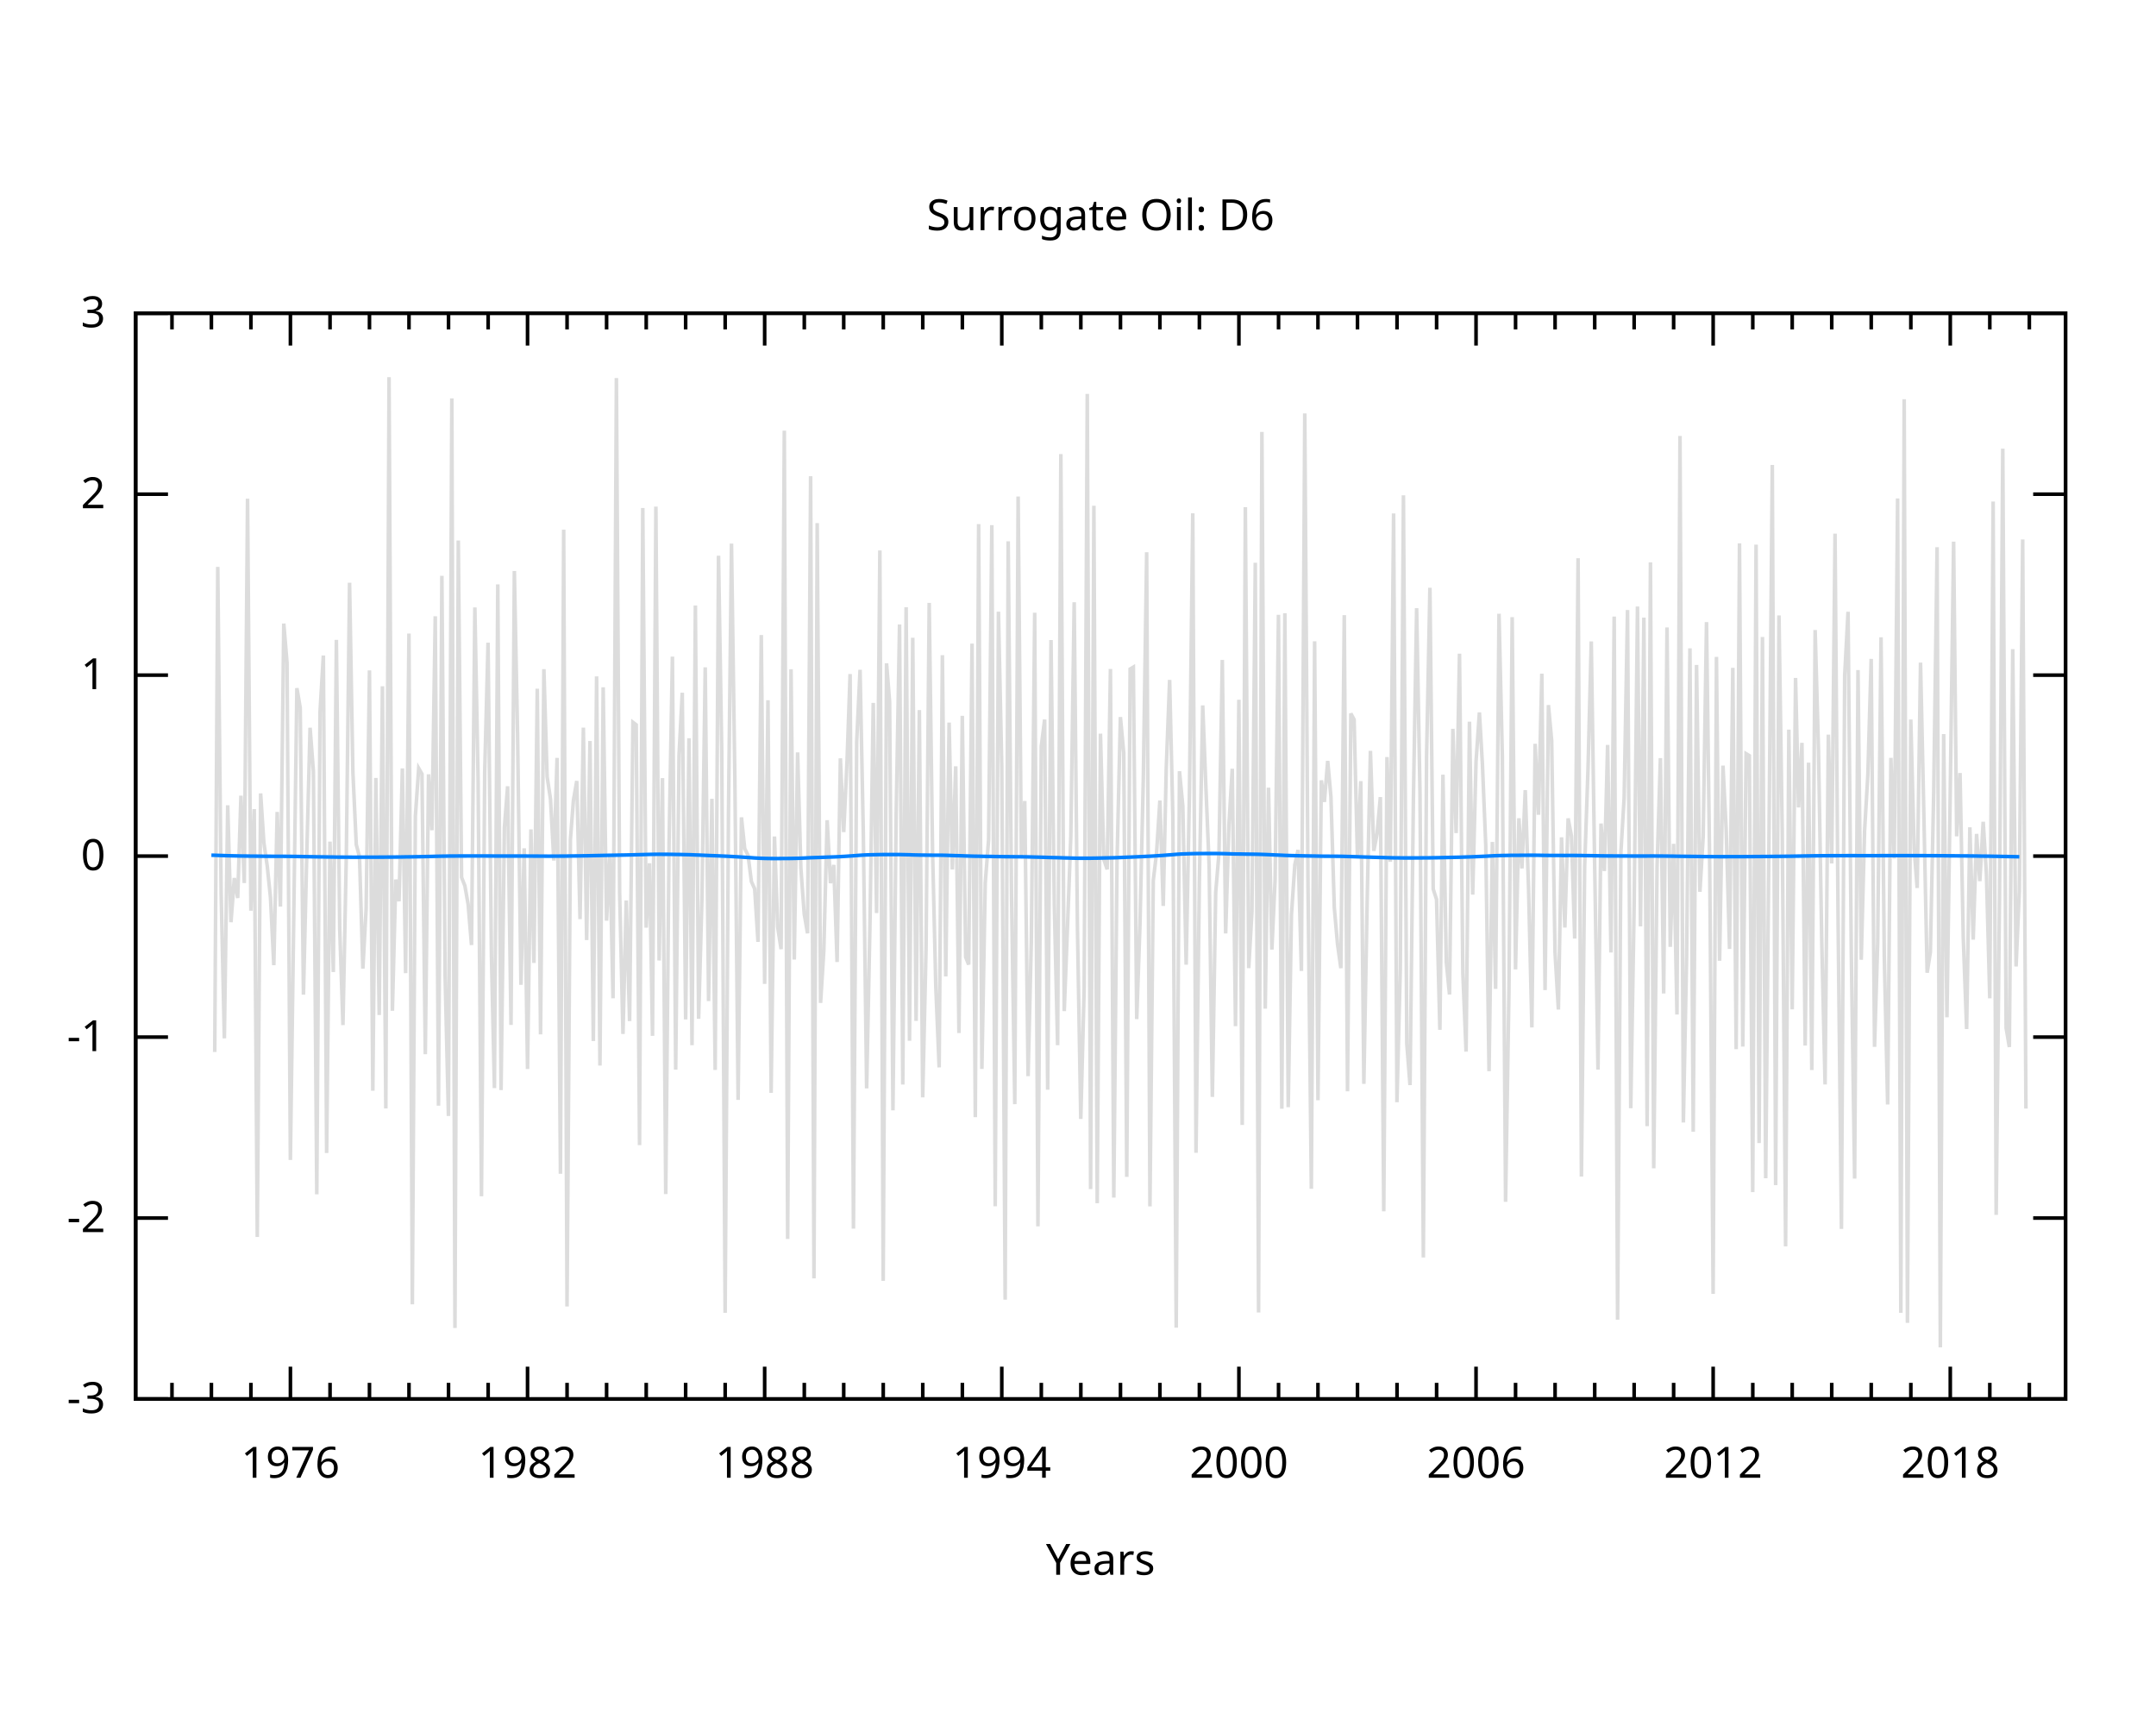
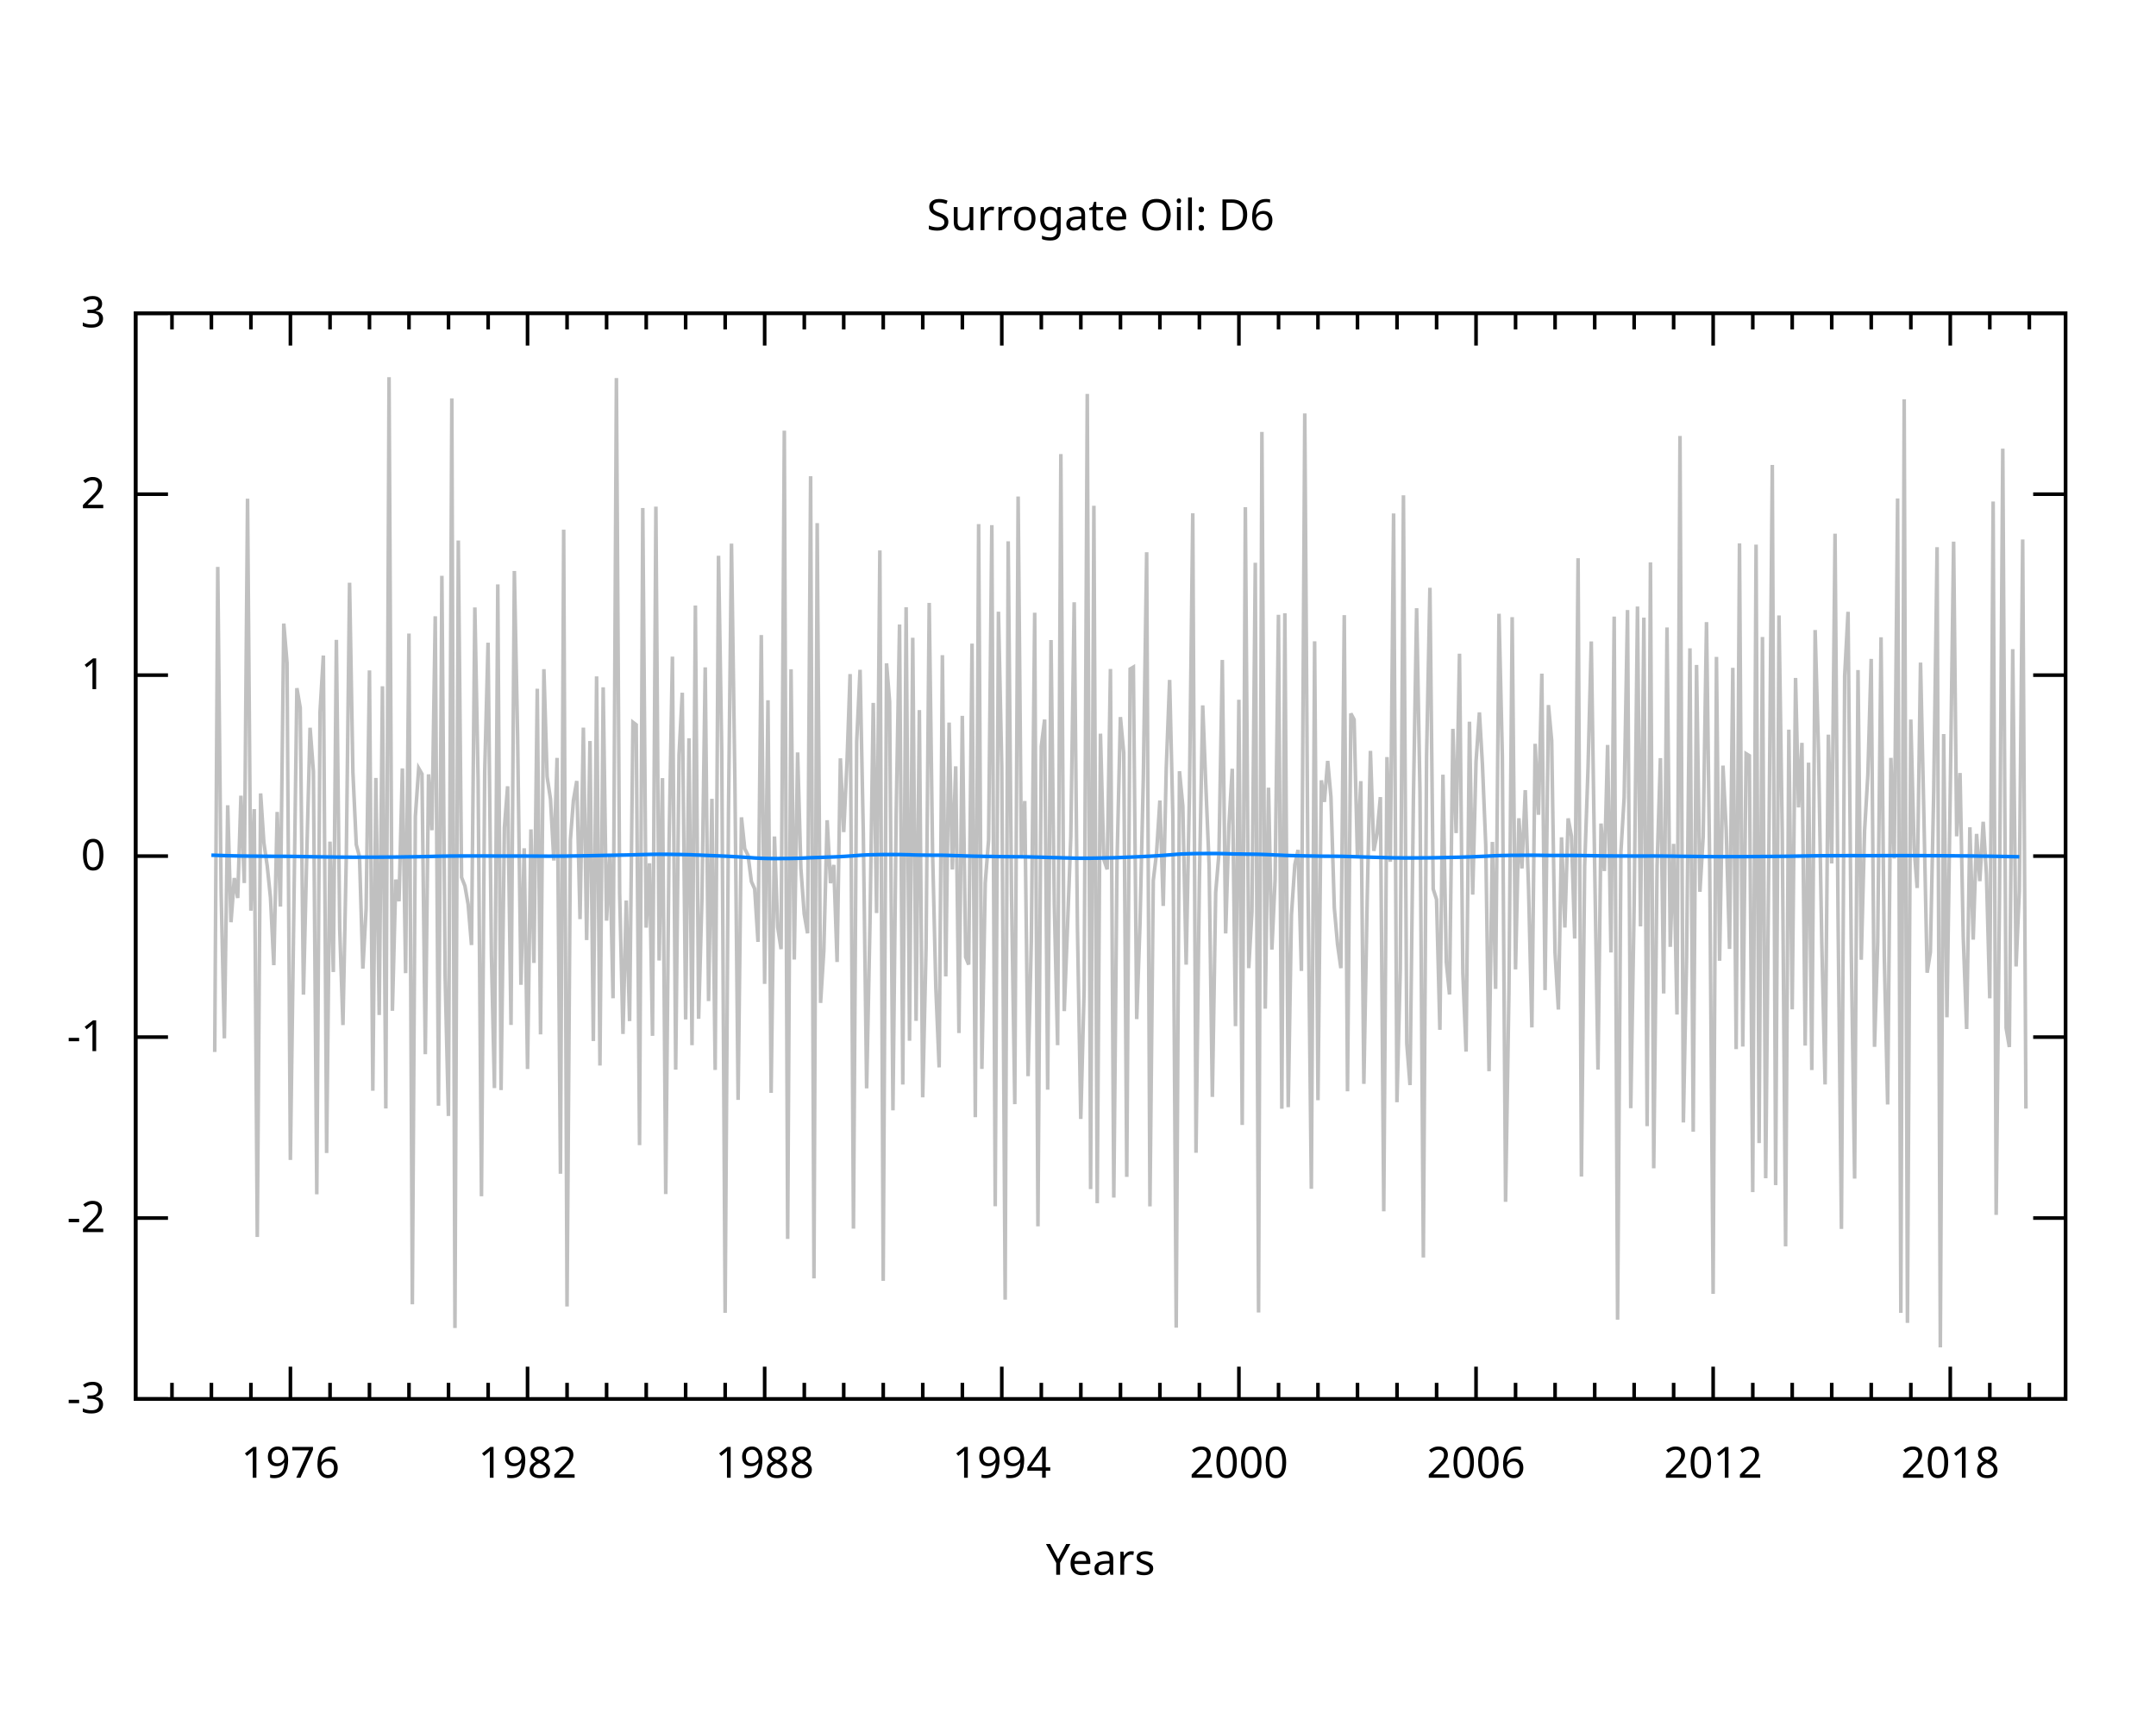
<svg xmlns="http://www.w3.org/2000/svg" xmlns:xlink="http://www.w3.org/1999/xlink" width="600" height="480" viewBox="0 0 600 480">
  <g id="gnuplot_canvas">
    <rect x="0" y="0" width="600" height="480" fill="none" />
    <defs>
      <circle id="gpDot" r="0.5" stroke-width="0.5" stroke="currentColor" />
      <path id="gpPt0" stroke-width="0.222" stroke="currentColor" d="M-1,0 h2 M0,-1 v2" />
      <path id="gpPt1" stroke-width="0.222" stroke="currentColor" d="M-1,-1 L1,1 M1,-1 L-1,1" />
      <path id="gpPt2" stroke-width="0.222" stroke="currentColor" d="M-1,0 L1,0 M0,-1 L0,1 M-1,-1 L1,1 M-1,1 L1,-1" />
      <rect id="gpPt3" stroke-width="0.222" stroke="currentColor" x="-1" y="-1" width="2" height="2" />
      <rect id="gpPt4" stroke-width="0.222" stroke="currentColor" fill="currentColor" x="-1" y="-1" width="2" height="2" />
      <circle id="gpPt5" stroke-width="0.222" stroke="currentColor" cx="0" cy="0" r="1" />
      <use xlink:href="#gpPt5" id="gpPt6" fill="currentColor" stroke="none" />
      <path id="gpPt7" stroke-width="0.222" stroke="currentColor" d="M0,-1.33 L-1.33,0.67 L1.33,0.67 z" />
      <use xlink:href="#gpPt7" id="gpPt8" fill="currentColor" stroke="none" />
      <use xlink:href="#gpPt7" id="gpPt9" stroke="currentColor" transform="rotate(180)" />
      <use xlink:href="#gpPt9" id="gpPt10" fill="currentColor" stroke="none" />
      <use xlink:href="#gpPt3" id="gpPt11" stroke="currentColor" transform="rotate(45)" />
      <use xlink:href="#gpPt11" id="gpPt12" fill="currentColor" stroke="none" />
      <path id="gpPt13" stroke-width="0.222" stroke="currentColor" d="M0,1.330 L1.265,0.411 L0.782,-1.067 L-0.782,-1.076 L-1.265,0.411 z" />
      <use xlink:href="#gpPt13" id="gpPt14" fill="currentColor" stroke="none" />
      <filter id="textbox" filterUnits="objectBoundingBox" x="0" y="0" height="1" width="1">
        <feFlood flood-color="white" flood-opacity="1" result="bgnd" />
        <feComposite in="SourceGraphic" in2="bgnd" operator="atop" />
      </filter>
      <filter id="greybox" filterUnits="objectBoundingBox" x="0" y="0" height="1" width="1">
        <feFlood flood-color="lightgrey" flood-opacity="1" result="grey" />
        <feComposite in="SourceGraphic" in2="grey" operator="atop" />
      </filter>
    </defs>
    <g fill="none" color="white" stroke="currentColor" stroke-width="1.00" stroke-linecap="butt" stroke-linejoin="miter">
</g>
    <g fill="none" color="black" stroke="currentColor" stroke-width="1.00" stroke-linecap="butt" stroke-linejoin="miter">
      <path stroke="black" d="M37.75,389.26 L46.75,389.26 M574.82,389.26 L565.82,389.26  " />
      <g transform="translate(29.36,393.16)" stroke="none" fill="black" font-family="cmr10" font-size="12.00" text-anchor="end">
        <text>
          <tspan font-family="cmr10">-3</tspan>
        </text>
      </g>
    </g>
    <g fill="none" color="black" stroke="currentColor" stroke-width="1.00" stroke-linecap="butt" stroke-linejoin="miter">
      <path stroke="black" d="M37.75,338.91 L46.75,338.91 M574.82,338.91 L565.82,338.91  " />
      <g transform="translate(29.36,342.81)" stroke="none" fill="black" font-family="cmr10" font-size="12.00" text-anchor="end">
        <text>
          <tspan font-family="cmr10">-2</tspan>
        </text>
      </g>
    </g>
    <g fill="none" color="black" stroke="currentColor" stroke-width="1.00" stroke-linecap="butt" stroke-linejoin="miter">
      <path stroke="black" d="M37.75,288.56 L46.75,288.56 M574.82,288.56 L565.82,288.56  " />
      <g transform="translate(29.36,292.46)" stroke="none" fill="black" font-family="cmr10" font-size="12.00" text-anchor="end">
        <text>
          <tspan font-family="cmr10">-1</tspan>
        </text>
      </g>
    </g>
    <g fill="none" color="black" stroke="currentColor" stroke-width="1.00" stroke-linecap="butt" stroke-linejoin="miter">
      <path stroke="black" d="M37.75,238.20 L46.75,238.20 M574.82,238.20 L565.82,238.20  " />
      <g transform="translate(29.36,242.10)" stroke="none" fill="black" font-family="cmr10" font-size="12.00" text-anchor="end">
        <text>
          <tspan font-family="cmr10"> 0</tspan>
        </text>
      </g>
    </g>
    <g fill="none" color="black" stroke="currentColor" stroke-width="1.00" stroke-linecap="butt" stroke-linejoin="miter">
      <path stroke="black" d="M37.75,187.85 L46.75,187.85 M574.82,187.85 L565.82,187.85  " />
      <g transform="translate(29.36,191.75)" stroke="none" fill="black" font-family="cmr10" font-size="12.00" text-anchor="end">
        <text>
          <tspan font-family="cmr10"> 1</tspan>
        </text>
      </g>
    </g>
    <g fill="none" color="black" stroke="currentColor" stroke-width="1.00" stroke-linecap="butt" stroke-linejoin="miter">
      <path stroke="black" d="M37.75,137.50 L46.75,137.50 M574.82,137.50 L565.82,137.50  " />
      <g transform="translate(29.36,141.40)" stroke="none" fill="black" font-family="cmr10" font-size="12.00" text-anchor="end">
        <text>
          <tspan font-family="cmr10"> 2</tspan>
        </text>
      </g>
    </g>
    <g fill="none" color="black" stroke="currentColor" stroke-width="1.00" stroke-linecap="butt" stroke-linejoin="miter">
      <path stroke="black" d="M37.75,87.15 L46.75,87.15 M574.82,87.15 L565.82,87.15  " />
      <g transform="translate(29.36,91.05)" stroke="none" fill="black" font-family="cmr10" font-size="12.00" text-anchor="end">
        <text>
          <tspan font-family="cmr10"> 3</tspan>
        </text>
      </g>
    </g>
    <g fill="none" color="black" stroke="currentColor" stroke-width="1.00" stroke-linecap="butt" stroke-linejoin="miter">
      <path stroke="black" d="M47.86,389.26 L47.86,384.76 M47.86,87.15 L47.86,91.65 M58.83,389.26 L58.83,384.76 M58.83,87.15 L58.83,91.65   M69.83,389.26 L69.83,384.76 M69.83,87.15 L69.83,91.65 M80.82,389.26 L80.82,380.26 M80.82,87.15 L80.82,96.15    " />
      <g transform="translate(80.82,411.16)" stroke="none" fill="black" font-family="cmr10" font-size="12.00" text-anchor="middle">
        <text>
          <tspan font-family="cmr10">1976</tspan>
        </text>
      </g>
    </g>
    <g fill="none" color="black" stroke="currentColor" stroke-width="1.00" stroke-linecap="butt" stroke-linejoin="miter">
      <path stroke="black" d="M91.85,389.26 L91.85,384.76 M91.85,87.15 L91.85,91.65 M102.82,389.26 L102.82,384.76 M102.82,87.15 L102.82,91.65   M113.82,389.26 L113.82,384.76 M113.82,87.15 L113.82,91.65 M124.82,389.26 L124.82,384.76 M124.82,87.15 L124.82,91.65   M135.85,389.26 L135.85,384.76 M135.85,87.15 L135.85,91.65 M146.81,389.26 L146.81,380.26 M146.81,87.15 L146.81,96.15    " />
      <g transform="translate(146.81,411.16)" stroke="none" fill="black" font-family="cmr10" font-size="12.00" text-anchor="middle">
        <text>
          <tspan font-family="cmr10">1982</tspan>
        </text>
      </g>
    </g>
    <g fill="none" color="black" stroke="currentColor" stroke-width="1.00" stroke-linecap="butt" stroke-linejoin="miter">
      <path stroke="black" d="M157.81,389.26 L157.81,384.76 M157.81,87.15 L157.81,91.65 M168.81,389.26 L168.81,384.76 M168.81,87.15 L168.81,91.65   M179.84,389.26 L179.84,384.76 M179.84,87.15 L179.84,91.65 M190.81,389.26 L190.81,384.76 M190.81,87.15 L190.81,91.65   M201.81,389.26 L201.81,384.76 M201.81,87.15 L201.81,91.65 M212.80,389.26 L212.80,380.26 M212.80,87.15 L212.80,96.15    " />
      <g transform="translate(212.80,411.16)" stroke="none" fill="black" font-family="cmr10" font-size="12.00" text-anchor="middle">
        <text>
          <tspan font-family="cmr10">1988</tspan>
        </text>
      </g>
    </g>
    <g fill="none" color="black" stroke="currentColor" stroke-width="1.00" stroke-linecap="butt" stroke-linejoin="miter">
      <path stroke="black" d="M223.83,389.26 L223.83,384.76 M223.83,87.15 L223.83,91.65 M234.80,389.26 L234.80,384.76 M234.80,87.15 L234.80,91.65   M245.80,389.26 L245.80,384.76 M245.80,87.15 L245.80,91.65 M256.80,389.26 L256.80,384.76 M256.80,87.15 L256.80,91.65   M267.82,389.26 L267.82,384.76 M267.82,87.15 L267.82,91.65 M278.79,389.26 L278.79,380.26 M278.79,87.15 L278.79,96.15    " />
      <g transform="translate(278.79,411.16)" stroke="none" fill="black" font-family="cmr10" font-size="12.00" text-anchor="middle">
        <text>
          <tspan font-family="cmr10">1994</tspan>
        </text>
      </g>
    </g>
    <g fill="none" color="black" stroke="currentColor" stroke-width="1.00" stroke-linecap="butt" stroke-linejoin="miter">
      <path stroke="black" d="M289.79,389.26 L289.79,384.76 M289.79,87.15 L289.79,91.65 M300.79,389.26 L300.79,384.76 M300.79,87.15 L300.79,91.65   M311.82,389.26 L311.82,384.76 M311.82,87.15 L311.82,91.65 M322.79,389.26 L322.79,384.76 M322.79,87.15 L322.79,91.65   M333.78,389.26 L333.78,384.76 M333.78,87.15 L333.78,91.65 M344.78,389.26 L344.78,380.26 M344.78,87.15 L344.78,96.15    " />
      <g transform="translate(344.78,411.16)" stroke="none" fill="black" font-family="cmr10" font-size="12.00" text-anchor="middle">
        <text>
          <tspan font-family="cmr10">2000</tspan>
        </text>
      </g>
    </g>
    <g fill="none" color="black" stroke="currentColor" stroke-width="1.00" stroke-linecap="butt" stroke-linejoin="miter">
      <path stroke="black" d="M355.81,389.26 L355.81,384.76 M355.81,87.15 L355.81,91.65 M366.78,389.26 L366.78,384.76 M366.78,87.15 L366.78,91.65   M377.78,389.26 L377.78,384.76 M377.78,87.15 L377.78,91.65 M388.78,389.26 L388.78,384.76 M388.78,87.15 L388.78,91.65   M399.80,389.26 L399.80,384.76 M399.80,87.15 L399.80,91.65 M410.77,389.26 L410.77,380.26 M410.77,87.15 L410.77,96.15    " />
      <g transform="translate(410.77,411.16)" stroke="none" fill="black" font-family="cmr10" font-size="12.00" text-anchor="middle">
        <text>
          <tspan font-family="cmr10">2006</tspan>
        </text>
      </g>
    </g>
    <g fill="none" color="black" stroke="currentColor" stroke-width="1.00" stroke-linecap="butt" stroke-linejoin="miter">
      <path stroke="black" d="M421.77,389.26 L421.77,384.76 M421.77,87.15 L421.77,91.65 M432.77,389.26 L432.77,384.76 M432.77,87.15 L432.77,91.65   M443.80,389.26 L443.80,384.76 M443.80,87.15 L443.80,91.65 M454.77,389.26 L454.77,384.76 M454.77,87.15 L454.77,91.65   M465.76,389.26 L465.76,384.76 M465.76,87.15 L465.76,91.65 M476.76,389.26 L476.76,380.26 M476.76,87.15 L476.76,96.15    " />
      <g transform="translate(476.76,411.16)" stroke="none" fill="black" font-family="cmr10" font-size="12.00" text-anchor="middle">
        <text>
          <tspan font-family="cmr10">2012</tspan>
        </text>
      </g>
    </g>
    <g fill="none" color="black" stroke="currentColor" stroke-width="1.00" stroke-linecap="butt" stroke-linejoin="miter">
      <path stroke="black" d="M487.79,389.26 L487.79,384.76 M487.79,87.15 L487.79,91.65 M498.76,389.26 L498.76,384.76 M498.76,87.15 L498.76,91.65   M509.76,389.26 L509.76,384.76 M509.76,87.15 L509.76,91.65 M520.75,389.26 L520.75,384.76 M520.75,87.15 L520.75,91.65   M531.78,389.26 L531.78,384.76 M531.78,87.15 L531.78,91.65 M542.75,389.26 L542.75,380.26 M542.75,87.15 L542.75,96.15    " />
      <g transform="translate(542.75,411.16)" stroke="none" fill="black" font-family="cmr10" font-size="12.00" text-anchor="middle">
        <text>
          <tspan font-family="cmr10">2018</tspan>
        </text>
      </g>
    </g>
    <g fill="none" color="black" stroke="currentColor" stroke-width="1.00" stroke-linecap="butt" stroke-linejoin="miter">
      <path stroke="black" d="M553.75,389.26 L553.75,384.76 M553.75,87.15 L553.75,91.65 M564.75,389.26 L564.75,384.76 M564.75,87.15 L564.75,91.65    " />
    </g>
    <g fill="none" color="black" stroke="currentColor" stroke-width="1.00" stroke-linecap="butt" stroke-linejoin="miter">
      <path stroke="black" d="M37.75,87.15 L37.75,389.26 L574.82,389.26 L574.82,87.15 L37.75,87.15 Z  " />
    </g>
    <g fill="none" color="black" stroke="currentColor" stroke-width="1.00" stroke-linecap="butt" stroke-linejoin="miter">
      <g transform="translate(306.28,438.16)" stroke="none" fill="black" font-family="cmr10" font-size="12.00" text-anchor="middle">
        <text>
          <tspan font-family="cmr10">Years</tspan>
        </text>
      </g>
    </g>
    <g fill="none" color="black" stroke="currentColor" stroke-width="1.00" stroke-linecap="butt" stroke-linejoin="miter">
</g>
    <g id="gnuplot_plot_1">
      <g fill="none" color="black" stroke="currentColor" stroke-width="1.00" stroke-linecap="butt" stroke-linejoin="miter">
-         <path stroke="rgb(220, 220, 220)" d="M59.76,292.70 L60.60,157.73 L61.54,248.48 L62.44,288.91 L63.37,224.06 L64.28,256.59 L65.21,244.31 L66.15,249.86   L67.05,221.40 L67.98,245.70 L68.89,138.76 L69.82,253.39 L70.75,225.13 L71.60,344.17 L72.53,220.76 L73.43,234.41   L74.37,240.97 L75.27,249.73 L76.20,268.54 L77.14,225.92 L78.04,252.23 L78.97,173.50 L79.88,184.46 L80.81,322.75   L81.74,255.80 L82.62,191.47 L83.55,196.94 L84.45,276.75 L85.39,237.04 L86.29,202.49 L87.22,214.65 L88.16,332.30   L89.06,198.10 L89.99,182.40 L90.90,320.81 L91.83,234.17 L92.76,270.45 L93.61,178.03 L94.54,258.37 L95.44,285.21   L96.38,237.97 L97.28,162.13 L98.21,214.89 L99.15,235.01 L100.05,238.40 L100.98,269.50 L101.89,252.91 L102.82,186.54   L103.75,303.49 L104.60,216.45 L105.53,282.41 L106.43,190.95 L107.37,308.41 L108.27,104.95 L109.20,281.24 L110.14,244.73   L111.04,250.77 L111.98,213.80 L112.88,270.77 L113.81,176.28 L114.75,362.91 L115.59,227.16 L116.52,213.76 L117.43,215.36   L118.36,293.33 L119.26,215.45 L120.20,231.00 L121.13,171.47 L122.03,307.64 L122.97,160.21 L123.87,271.51 L124.80,310.51   L125.74,110.85 L126.61,369.51 L127.54,150.39 L128.45,244.12 L129.38,246.48 L130.28,251.65 L131.22,262.94 L132.15,169.01   L133.05,216.74 L133.99,332.85 L134.89,214.77 L135.82,178.83 L136.76,265.70 L137.60,302.75 L138.53,162.59 L139.44,303.30   L140.37,230.27 L141.27,218.78 L142.21,285.18 L143.14,158.87 L144.04,204.56 L144.98,274.01 L145.88,236.02 L146.81,297.44   L147.75,230.77 L148.59,267.93 L149.52,191.63 L150.43,287.81 L151.36,186.19 L152.26,216.10 L153.20,222.34 L154.13,239.43   L155.03,210.88 L155.97,326.59 L156.87,147.38 L157.80,363.52 L158.74,233.60 L159.58,222.69 L160.51,217.30 L161.42,255.74   L162.35,202.45 L163.26,261.56 L164.19,206.18 L165.12,289.66 L166.03,188.20 L166.96,296.48 L167.86,191.24 L168.80,256.16   L169.73,237.70 L170.60,277.76 L171.54,105.19 L172.44,248.49 L173.37,287.69 L174.28,250.55 L175.21,284.11 L176.14,200.97   L177.05,201.66 L177.98,318.62 L178.88,141.35 L179.82,258.11 L180.75,240.20 L181.59,288.21 L182.53,140.96 L183.43,267.25   L184.36,216.50 L185.27,332.23 L186.20,234.35 L187.13,182.69 L188.04,297.61 L188.97,210.07 L189.87,192.75 L190.81,283.64   L191.74,205.42 L192.58,290.81 L193.52,168.48 L194.42,283.46 L195.35,249.86 L196.26,185.69 L197.19,278.54 L198.12,222.26   L199.03,297.70 L199.96,154.63 L200.86,209.29 L201.80,365.28 L202.73,226.08 L203.57,151.26 L204.51,216.92 L205.41,306.02   L206.34,227.42 L207.25,236.13 L208.18,237.99 L209.11,245.29 L210.02,247.31 L210.95,262.06 L211.86,176.70 L212.79,273.76   L213.72,194.83 L214.60,304.07 L215.53,232.75 L216.43,257.96 L217.37,264.09 L218.27,119.82 L219.20,344.72 L220.14,186.21   L221.04,266.99 L221.97,209.36 L222.88,241.62 L223.81,254.30 L224.74,259.68 L225.59,132.50 L226.52,355.70 L227.42,145.56   L228.36,279.05 L229.26,264.58 L230.19,228.22 L231.13,245.73 L232.03,240.66 L232.96,267.66 L233.87,211.00 L234.80,231.52   L235.73,211.61 L236.58,187.55 L237.51,341.86 L238.41,206.34 L239.35,186.37 L240.25,231.64 L241.18,302.82 L242.12,256.41   L243.02,195.58 L243.95,254.04 L244.86,153.16 L245.79,356.38 L246.72,184.57 L247.57,195.24 L248.50,308.94 L249.40,226.31   L250.34,173.76 L251.24,301.76 L252.17,168.96 L253.11,289.58 L254.01,177.44 L254.94,284.05 L255.85,197.57 L256.78,305.32   L257.72,263.68 L258.59,167.75 L259.52,236.59 L260.43,274.64 L261.36,296.99 L262.26,182.29 L263.20,271.68 L264.13,201.05   L265.03,241.92 L265.97,213.22 L266.87,287.43 L267.80,199.17 L268.74,266.31 L269.58,268.38 L270.51,179.08 L271.42,310.84   L272.35,145.83 L273.25,297.42 L274.19,245.67 L275.12,233.64 L276.02,146.11 L276.96,335.63 L277.86,170.20 L278.79,213.57   L279.73,361.61 L280.57,150.61 L281.50,249.19 L282.41,307.22 L283.34,138.15 L284.24,238.24 L285.18,222.87 L286.11,299.43   L287.01,261.90 L287.95,170.48 L288.85,341.21 L289.78,207.66 L290.72,200.21 L291.56,303.19 L292.49,178.08 L293.40,251.49   L294.33,290.81 L295.23,126.34 L296.17,281.33 L297.10,257.33 L298.00,232.77 L298.94,167.58 L299.84,257.79 L300.77,311.33   L301.71,275.33 L302.58,109.60 L303.51,330.84 L304.42,140.72 L305.35,334.78 L306.25,204.13 L307.19,239.17 L308.12,241.88   L309.03,186.14 L309.96,333.21 L310.86,239.73 L311.80,199.52 L312.73,209.51 L313.57,327.45 L314.51,186.15 L315.41,185.62   L316.34,283.55 L317.25,257.16 L318.18,216.52 L319.11,153.65 L320.02,335.66 L320.95,244.99 L321.85,237.43 L322.79,222.74   L323.72,252.07 L324.56,213.75 L325.50,189.19 L326.40,227.17 L327.33,369.40 L328.24,214.59 L329.17,224.29 L330.10,268.41   L331.01,220.85 L331.94,142.82 L332.84,320.75 L333.78,245.11 L334.71,196.27 L335.55,217.94 L336.49,240.84 L337.39,305.20   L338.32,248.30 L339.23,237.46 L340.16,183.62 L341.09,259.72 L342.00,229.55 L342.93,213.90 L343.83,285.52 L344.77,194.69   L345.70,313.01 L346.57,141.10 L347.51,269.37 L348.41,253.64 L349.34,156.58 L350.25,365.18 L351.18,120.18 L352.11,280.65   L353.02,219.16 L353.95,264.21 L354.85,244.78 L355.79,171.06 L356.72,308.49 L357.57,170.62 L358.50,308.06 L359.40,254.57   L360.34,240.58 L361.24,236.49 L362.17,270.15 L363.11,115.02 L364.01,246.55 L364.94,330.77 L365.85,178.44 L366.78,306.12   L367.71,217.12 L368.56,223.12 L369.49,211.72 L370.39,221.73 L371.33,252.57 L372.23,262.77 L373.16,269.38 L374.10,171.15   L375.00,303.64 L375.93,198.52 L376.84,200.22 L377.77,238.78 L378.70,217.34 L379.55,301.57 L380.48,250.38 L381.38,208.93   L382.32,236.75 L383.22,231.99 L384.15,221.79 L385.09,337.03 L385.99,210.65 L386.92,239.79 L387.83,142.86 L388.76,306.68   L389.69,269.67 L390.57,137.81 L391.50,290.37 L392.40,301.91 L393.34,222.30 L394.24,169.22 L395.17,220.44 L396.11,349.88   L397.01,210.24 L397.94,163.55 L398.85,247.38 L399.78,250.24 L400.71,286.53 L401.56,215.55 L402.49,267.62 L403.39,276.69   L404.33,202.79 L405.23,231.79 L406.17,181.88 L407.10,270.69 L408.00,292.60 L408.94,200.81 L409.84,248.91 L410.77,211.91   L411.71,198.22 L412.55,212.74 L413.48,235.23 L414.39,298.06 L415.32,234.27 L416.22,275.15 L417.16,170.77 L418.09,210.29   L418.99,334.40 L419.93,275.86 L420.83,171.72 L421.76,269.72 L422.70,227.67 L423.54,241.63 L424.47,219.85 L425.38,247.00   L426.31,285.87 L427.21,206.95 L428.15,226.70 L429.08,187.43 L429.98,275.49 L430.92,196.18 L431.82,206.09 L432.75,264.95   L433.69,280.89 L434.56,232.98 L435.49,258.08 L436.40,227.71 L437.33,232.69 L438.23,261.13 L439.17,155.31 L440.10,327.35   L441.00,240.95 L441.94,213.70 L442.84,178.47 L443.77,239.95 L444.71,297.59 L445.55,229.14 L446.48,242.35 L447.39,207.27   L448.32,265.02 L449.22,171.56 L450.16,367.18 L451.09,237.02 L451.99,221.93 L452.93,169.74 L453.83,308.35 L454.77,252.16   L455.70,168.76 L456.54,257.76 L457.48,171.84 L458.38,313.34 L459.31,156.48 L460.22,325.07 L461.15,241.02 L462.08,210.94   L462.99,276.43 L463.92,174.58 L464.82,263.45 L465.76,234.79 L466.69,282.28 L467.53,121.30 L468.47,312.31 L469.37,266.28   L470.30,180.39 L471.21,314.90 L472.14,185.02 L473.07,248.13 L473.98,232.86 L474.91,173.10 L475.81,242.01 L476.75,359.99   L477.68,182.77 L478.55,267.32 L479.49,213.02 L480.39,230.87 L481.32,264.02 L482.23,185.81 L483.16,291.91 L484.09,151.19   L485.00,291.20 L485.93,209.71 L486.83,210.26 L487.77,331.70 L488.70,151.54 L489.54,318.05 L490.48,177.24 L491.38,327.83   L492.31,231.59 L493.22,129.36 L494.15,329.75 L495.08,171.24 L495.99,231.56 L496.92,346.78 L497.82,203.01 L498.76,280.85   L499.69,188.63 L500.53,224.65 L501.47,206.69 L502.37,290.92 L503.31,212.20 L504.21,297.72 L505.14,175.30 L506.08,208.99   L506.98,262.00 L507.91,301.74 L508.82,204.41 L509.75,240.25 L510.68,148.49 L511.53,256.46 L512.46,341.93 L513.36,188.00   L514.30,170.23 L515.20,264.76 L516.13,327.93 L517.07,186.44 L517.97,267.04 L518.90,231.10 L519.81,215.62 L520.74,183.33   L521.67,291.27 L522.55,262.13 L523.48,177.31 L524.38,266.01 L525.32,307.31 L526.22,210.87 L527.15,238.87 L528.09,138.69   L528.99,365.29 L529.92,111.09 L530.83,368.07 L531.76,200.20 L532.69,236.00 L533.54,247.07 L534.47,184.36 L535.37,225.29   L536.31,270.65 L537.21,264.92 L538.14,220.26 L539.08,152.25 L539.98,374.90 L540.91,204.24 L541.82,283.05 L542.75,219.65   L543.68,150.71 L544.53,232.69 L545.46,215.09 L546.36,260.73 L547.30,286.31 L548.20,230.19 L549.13,261.44 L550.07,232.03   L550.97,245.17 L551.91,228.65 L552.81,243.21 L553.74,277.77 L554.68,139.54 L555.52,338.03 L556.45,249.57 L557.36,124.84   L558.29,285.99 L559.19,291.32 L560.13,180.61 L561.06,268.91 L561.96,247.90 L562.90,150.10 L563.80,308.45  " />
+         <path stroke="rgb(192, 192, 192)" d="M59.76,292.70 L60.60,157.73 L61.54,248.48 L62.44,288.91 L63.37,224.06 L64.28,256.59 L65.21,244.31 L66.15,249.86   L67.05,221.40 L67.98,245.70 L68.89,138.76 L69.82,253.39 L70.75,225.13 L71.60,344.17 L72.53,220.76 L73.43,234.41   L74.37,240.97 L75.27,249.73 L76.20,268.54 L77.14,225.92 L78.04,252.23 L78.97,173.50 L79.88,184.46 L80.81,322.75   L81.74,255.80 L82.62,191.47 L83.55,196.94 L84.45,276.75 L85.39,237.04 L86.29,202.49 L87.22,214.65 L88.16,332.30   L89.06,198.10 L89.99,182.40 L90.90,320.81 L91.83,234.17 L92.76,270.45 L93.61,178.03 L94.54,258.37 L95.44,285.21   L96.38,237.97 L97.28,162.13 L98.21,214.89 L99.15,235.01 L100.05,238.40 L100.98,269.50 L101.89,252.91 L102.82,186.54   L103.75,303.49 L104.60,216.45 L105.53,282.41 L106.43,190.95 L107.37,308.41 L108.27,104.95 L109.20,281.24 L110.14,244.73   L111.04,250.77 L111.98,213.80 L112.88,270.77 L113.81,176.28 L114.75,362.91 L115.59,227.16 L116.52,213.76 L117.43,215.36   L118.36,293.33 L119.26,215.45 L120.20,231.00 L121.13,171.47 L122.03,307.64 L122.97,160.21 L123.87,271.51 L124.80,310.51   L125.74,110.85 L126.61,369.51 L127.54,150.39 L128.45,244.12 L129.38,246.48 L130.28,251.65 L131.22,262.94 L132.15,169.01   L133.05,216.74 L133.99,332.85 L134.89,214.77 L135.82,178.83 L136.76,265.70 L137.60,302.75 L138.53,162.59 L139.44,303.30   L140.37,230.27 L141.27,218.78 L142.21,285.18 L143.14,158.87 L144.04,204.56 L144.98,274.01 L145.88,236.02 L146.81,297.44   L147.75,230.77 L148.59,267.93 L149.52,191.63 L150.43,287.81 L151.36,186.19 L152.26,216.10 L153.20,222.34 L154.13,239.43   L155.03,210.88 L155.97,326.59 L156.87,147.38 L157.80,363.52 L158.74,233.60 L159.58,222.69 L160.51,217.30 L161.42,255.74   L162.35,202.45 L163.26,261.56 L164.19,206.18 L165.12,289.66 L166.03,188.20 L166.96,296.48 L167.86,191.24 L168.80,256.16   L169.73,237.70 L170.60,277.76 L171.54,105.19 L172.44,248.49 L173.37,287.69 L174.28,250.55 L175.21,284.11 L176.14,200.97   L177.05,201.66 L177.98,318.62 L178.88,141.35 L179.82,258.11 L180.75,240.20 L181.59,288.21 L182.53,140.96 L183.43,267.25   L184.36,216.50 L185.27,332.23 L186.20,234.35 L187.13,182.69 L188.04,297.61 L188.97,210.07 L189.87,192.75 L190.81,283.64   L191.74,205.42 L192.58,290.81 L193.52,168.48 L194.42,283.46 L195.35,249.86 L196.26,185.69 L197.19,278.54 L198.12,222.26   L199.03,297.70 L199.96,154.63 L200.86,209.29 L201.80,365.28 L202.73,226.08 L203.57,151.26 L204.51,216.92 L205.41,306.02   L206.34,227.42 L207.25,236.13 L208.18,237.99 L209.11,245.29 L210.02,247.31 L210.95,262.06 L211.86,176.70 L212.79,273.76   L213.72,194.83 L214.60,304.07 L215.53,232.75 L216.43,257.96 L217.37,264.09 L218.27,119.82 L219.20,344.72 L220.14,186.21   L221.04,266.99 L221.97,209.36 L222.88,241.62 L223.81,254.30 L224.74,259.68 L225.59,132.50 L226.52,355.70 L227.42,145.56   L228.36,279.05 L229.26,264.58 L230.19,228.22 L231.13,245.73 L232.03,240.66 L232.96,267.66 L233.87,211.00 L234.80,231.52   L235.73,211.61 L236.58,187.55 L237.51,341.86 L238.41,206.34 L239.35,186.37 L240.25,231.64 L241.18,302.82 L242.12,256.41   L243.02,195.58 L243.95,254.04 L244.86,153.16 L245.79,356.38 L246.72,184.57 L247.57,195.24 L248.50,308.94 L249.40,226.31   L250.34,173.76 L251.24,301.76 L252.17,168.96 L253.11,289.58 L254.01,177.44 L254.94,284.05 L255.85,197.57 L256.78,305.32   L257.72,263.68 L258.59,167.75 L259.52,236.59 L260.43,274.64 L261.36,296.99 L262.26,182.29 L263.20,271.68 L264.13,201.05   L265.03,241.92 L265.97,213.22 L266.87,287.43 L267.80,199.17 L268.74,266.31 L269.58,268.38 L270.51,179.08 L271.42,310.84   L272.35,145.83 L273.25,297.42 L274.19,245.67 L275.12,233.64 L276.02,146.11 L276.96,335.63 L277.86,170.20 L278.79,213.57   L279.73,361.61 L280.57,150.61 L281.50,249.19 L282.41,307.22 L283.34,138.15 L284.24,238.24 L285.18,222.87 L286.11,299.43   L287.01,261.90 L287.95,170.48 L288.85,341.21 L289.78,207.66 L290.72,200.21 L291.56,303.19 L292.49,178.08 L293.40,251.49   L294.33,290.81 L295.23,126.34 L296.17,281.33 L297.10,257.33 L298.00,232.77 L298.94,167.58 L299.84,257.79 L300.77,311.33   L301.71,275.33 L302.58,109.60 L303.51,330.84 L304.42,140.72 L305.35,334.78 L306.25,204.13 L307.19,239.17 L308.12,241.88   L309.03,186.14 L309.96,333.21 L310.86,239.73 L311.80,199.52 L312.73,209.51 L313.57,327.45 L314.51,186.15 L315.41,185.62   L316.34,283.55 L317.25,257.16 L318.18,216.52 L319.11,153.65 L320.02,335.66 L320.95,244.99 L321.85,237.43 L322.79,222.74   L323.72,252.07 L324.56,213.75 L325.50,189.19 L326.40,227.17 L327.33,369.40 L328.24,214.59 L329.17,224.29 L330.10,268.41   L331.01,220.85 L331.94,142.82 L332.84,320.75 L333.78,245.11 L334.71,196.27 L335.55,217.94 L336.49,240.84 L337.39,305.20   L338.32,248.30 L339.23,237.46 L340.16,183.62 L341.09,259.72 L342.00,229.55 L342.93,213.90 L343.83,285.52 L344.77,194.69   L345.70,313.01 L346.57,141.10 L347.51,269.37 L348.41,253.64 L349.34,156.58 L350.25,365.18 L351.18,120.18 L352.11,280.65   L353.02,219.16 L353.95,264.21 L354.85,244.78 L355.79,171.06 L356.72,308.49 L357.57,170.62 L358.50,308.06 L359.40,254.57   L360.34,240.58 L361.24,236.49 L362.17,270.15 L363.11,115.02 L364.01,246.55 L364.94,330.77 L365.85,178.44 L366.78,306.12   L367.71,217.12 L368.56,223.12 L369.49,211.72 L370.39,221.73 L371.33,252.57 L372.23,262.77 L373.16,269.38 L374.10,171.15   L375.00,303.64 L375.93,198.52 L376.84,200.22 L377.77,238.78 L378.70,217.34 L379.55,301.57 L380.48,250.38 L381.38,208.93   L382.32,236.75 L383.22,231.99 L384.15,221.79 L385.09,337.03 L385.99,210.65 L386.92,239.79 L387.83,142.86 L388.76,306.68   L389.69,269.67 L390.57,137.81 L391.50,290.37 L392.40,301.91 L393.34,222.30 L394.24,169.22 L395.17,220.44 L396.11,349.88   L397.01,210.24 L397.94,163.55 L398.85,247.38 L399.78,250.24 L400.71,286.53 L401.56,215.55 L402.49,267.62 L403.39,276.69   L404.33,202.79 L405.23,231.79 L406.17,181.88 L407.10,270.69 L408.00,292.60 L408.94,200.81 L409.84,248.91 L410.77,211.91   L411.71,198.22 L412.55,212.74 L413.48,235.23 L414.39,298.06 L415.32,234.27 L416.22,275.15 L417.16,170.77 L418.09,210.29   L418.99,334.40 L419.93,275.86 L420.83,171.72 L421.76,269.72 L422.70,227.67 L423.54,241.63 L424.47,219.85 L425.38,247.00   L426.31,285.87 L427.21,206.95 L428.15,226.70 L429.08,187.43 L429.98,275.49 L430.92,196.18 L431.82,206.09 L432.75,264.95   L433.69,280.89 L434.56,232.98 L435.49,258.08 L436.40,227.71 L437.33,232.69 L438.23,261.13 L439.17,155.31 L440.10,327.35   L441.00,240.95 L441.94,213.70 L442.84,178.47 L443.77,239.95 L444.71,297.59 L445.55,229.14 L446.48,242.35 L447.39,207.27   L448.32,265.02 L449.22,171.56 L450.16,367.18 L451.09,237.02 L451.99,221.93 L452.93,169.74 L453.83,308.35 L454.77,252.16   L455.70,168.76 L456.54,257.76 L457.48,171.84 L458.38,313.34 L459.31,156.48 L460.22,325.07 L461.15,241.02 L462.08,210.94   L462.99,276.43 L463.92,174.58 L464.82,263.45 L465.76,234.79 L466.69,282.28 L467.53,121.30 L468.47,312.31 L469.37,266.28   L470.30,180.39 L471.21,314.90 L472.14,185.02 L473.07,248.13 L473.98,232.86 L474.91,173.10 L475.81,242.01 L476.75,359.99   L477.68,182.77 L478.55,267.32 L479.49,213.02 L480.39,230.87 L481.32,264.02 L482.23,185.81 L483.16,291.91 L484.09,151.19   L485.00,291.20 L485.93,209.71 L486.83,210.26 L487.77,331.70 L488.70,151.54 L489.54,318.05 L490.48,177.24 L491.38,327.83   L492.31,231.59 L493.22,129.36 L494.15,329.75 L495.08,171.24 L495.99,231.56 L496.92,346.78 L497.82,203.01 L498.76,280.85   L499.69,188.63 L500.53,224.65 L501.47,206.69 L502.37,290.92 L503.31,212.20 L504.21,297.72 L505.14,175.30 L506.08,208.99   L506.98,262.00 L507.91,301.74 L508.82,204.41 L509.75,240.25 L510.68,148.49 L511.53,256.46 L512.46,341.93 L513.36,188.00   L514.30,170.23 L515.20,264.76 L516.13,327.93 L517.07,186.44 L517.97,267.04 L518.90,231.10 L519.81,215.62 L520.74,183.33   L521.67,291.27 L522.55,262.13 L523.48,177.31 L524.38,266.01 L525.32,307.31 L526.22,210.87 L527.15,238.87 L528.09,138.69   L528.99,365.29 L529.92,111.09 L530.83,368.07 L531.76,200.20 L532.69,236.00 L533.54,247.07 L534.47,184.36 L535.37,225.29   L536.31,270.65 L537.21,264.92 L538.14,220.26 L539.08,152.25 L539.98,374.90 L540.91,204.24 L541.82,283.05 L542.75,219.65   L543.68,150.71 L544.53,232.69 L545.46,215.09 L546.36,260.73 L547.30,286.31 L548.20,230.19 L549.13,261.44 L550.07,232.03   L550.97,245.17 L551.91,228.65 L552.81,243.21 L553.74,277.77 L554.68,139.54 L555.52,338.03 L556.45,249.57 L557.36,124.84   L558.29,285.99 L559.19,291.32 L560.13,180.61 L561.06,268.91 L561.96,247.90 L562.90,150.10 L563.80,308.45  " />
      </g>
    </g>
    <g id="gnuplot_plot_2">
      <g fill="none" color="black" stroke="currentColor" stroke-width="1.00" stroke-linecap="butt" stroke-linejoin="miter">
        <path stroke="rgb(  0, 128, 255)" d="M58.83,237.95 L59.76,237.97 L60.60,238.00 L61.54,238.03 L62.44,238.06 L63.37,238.09 L64.28,238.11 L65.21,238.13   L66.15,238.15 L67.05,238.17 L67.98,238.18 L68.89,238.19 L69.82,238.21 L70.75,238.21 L71.60,238.22 L72.53,238.23   L73.43,238.24 L74.37,238.25 L75.27,238.25 L76.20,238.26 L77.14,238.26 L78.04,238.26 L78.97,238.26 L79.88,238.27   L80.81,238.28 L81.74,238.29 L82.62,238.30 L83.55,238.32 L84.45,238.34 L85.39,238.35 L86.29,238.37 L87.22,238.38   L88.16,238.40 L89.06,238.41 L89.99,238.42 L90.90,238.44 L91.83,238.45 L92.76,238.46 L93.61,238.48 L94.54,238.49   L95.44,238.49 L96.38,238.50 L97.28,238.50 L98.21,238.51 L99.15,238.51 L100.05,238.50 L100.98,238.50 L101.89,238.50   L102.82,238.50 L103.75,238.50 L104.60,238.50 L105.53,238.49 L106.43,238.49 L107.37,238.48 L108.27,238.47 L109.20,238.47   L110.14,238.46 L111.04,238.45 L111.98,238.44 L112.88,238.42 L113.81,238.41 L114.75,238.40 L115.59,238.38 L116.52,238.37   L117.43,238.35 L118.36,238.33 L119.26,238.31 L120.20,238.29 L121.13,238.26 L122.03,238.24 L122.97,238.22 L123.87,238.21   L124.80,238.19 L125.74,238.18 L126.61,238.18 L127.54,238.17 L128.45,238.17 L129.38,238.17 L130.28,238.16 L131.22,238.16   L132.15,238.16 L133.05,238.16 L133.99,238.16 L134.89,238.16 L135.82,238.17 L136.76,238.17 L137.60,238.18 L138.53,238.18   L139.44,238.18 L140.37,238.18 L141.27,238.18 L142.21,238.18 L143.14,238.18 L144.04,238.18 L144.98,238.18 L145.88,238.18   L146.81,238.19 L147.75,238.19 L148.59,238.20 L149.52,238.20 L150.43,238.21 L151.36,238.21 L152.26,238.22 L153.20,238.22   L154.13,238.21 L155.03,238.21 L155.97,238.20 L156.87,238.20 L157.80,238.19 L158.74,238.17 L159.58,238.16 L160.51,238.15   L161.42,238.14 L162.35,238.12 L163.26,238.11 L164.19,238.09 L165.12,238.07 L166.03,238.05 L166.96,238.03 L167.86,238.01   L168.80,237.99 L169.73,237.97 L170.60,237.96 L171.54,237.94 L172.44,237.92 L173.37,237.91 L174.28,237.89 L175.21,237.87   L176.14,237.85 L177.05,237.82 L177.98,237.80 L178.88,237.78 L179.82,237.75 L180.75,237.73 L181.59,237.71 L182.53,237.70   L183.43,237.69 L184.36,237.70 L185.27,237.70 L186.20,237.71 L187.13,237.72 L188.04,237.74 L188.97,237.75 L189.87,237.77   L190.81,237.79 L191.74,237.81 L192.58,237.84 L193.52,237.88 L194.42,237.91 L195.35,237.95 L196.26,237.99 L197.19,238.03   L198.12,238.07 L199.03,238.10 L199.96,238.14 L200.86,238.18 L201.80,238.22 L202.73,238.26 L203.57,238.31 L204.51,238.36   L205.41,238.41 L206.34,238.47 L207.25,238.53 L208.18,238.59 L209.11,238.65 L210.02,238.72 L210.95,238.77 L211.86,238.81   L212.79,238.84 L213.72,238.86 L214.60,238.87 L215.53,238.88 L216.43,238.88 L217.37,238.87 L218.27,238.86 L219.20,238.86   L220.14,238.85 L221.04,238.83 L221.97,238.81 L222.88,238.78 L223.81,238.74 L224.74,238.69 L225.59,238.65 L226.52,238.62   L227.42,238.59 L228.36,238.56 L229.26,238.53 L230.19,238.49 L231.13,238.46 L232.03,238.43 L232.96,238.39 L233.87,238.34   L234.80,238.29 L235.73,238.23 L236.58,238.17 L237.51,238.11 L238.41,238.04 L239.35,237.97 L240.25,237.91 L241.18,237.87   L242.12,237.84 L243.02,237.82 L243.95,237.80 L244.86,237.78 L245.79,237.77 L246.72,237.77 L247.57,237.77 L248.50,237.77   L249.40,237.77 L250.34,237.77 L251.24,237.79 L252.17,237.81 L253.11,237.83 L254.01,237.87 L254.94,237.89 L255.85,237.91   L256.78,237.92 L257.72,237.93 L258.59,237.94 L259.52,237.95 L260.43,237.95 L261.36,237.95 L262.26,237.96 L263.20,237.98   L264.13,238.01 L265.03,238.04 L265.97,238.07 L266.87,238.09 L267.80,238.12 L268.74,238.16 L269.58,238.18 L270.51,238.21   L271.42,238.23 L272.35,238.24 L273.25,238.26 L274.19,238.28 L275.12,238.29 L276.02,238.30 L276.96,238.32 L277.86,238.33   L278.79,238.34 L279.73,238.36 L280.57,238.36 L281.50,238.37 L282.41,238.38 L283.34,238.38 L284.24,238.39 L285.18,238.40   L286.11,238.42 L287.01,238.44 L287.95,238.47 L288.85,238.49 L289.78,238.51 L290.72,238.54 L291.56,238.57 L292.49,238.60   L293.40,238.62 L294.33,238.64 L295.23,238.67 L296.17,238.70 L297.10,238.72 L298.00,238.75 L298.94,238.77 L299.84,238.79   L300.77,238.79 L301.71,238.79 L302.58,238.79 L303.51,238.79 L304.42,238.77 L305.35,238.76 L306.25,238.74 L307.19,238.72   L308.12,238.70 L309.03,238.68 L309.96,238.66 L310.86,238.63 L311.80,238.59 L312.73,238.55 L313.57,238.51 L314.51,238.48   L315.41,238.44 L316.34,238.40 L317.25,238.36 L318.18,238.32 L319.11,238.27 L320.02,238.23 L320.95,238.18 L321.85,238.12   L322.79,238.06 L323.72,238.00 L324.56,237.93 L325.50,237.86 L326.40,237.79 L327.33,237.71 L328.24,237.65 L329.17,237.60   L330.10,237.57 L331.01,237.54 L331.94,237.52 L332.84,237.50 L333.78,237.49 L334.71,237.49 L335.55,237.48 L336.49,237.48   L337.39,237.48 L338.32,237.48 L339.23,237.49 L340.16,237.51 L341.09,237.53 L342.00,237.56 L342.93,237.59 L343.83,237.61   L344.77,237.62 L345.70,237.63 L346.57,237.65 L347.51,237.66 L348.41,237.67 L349.34,237.68 L350.25,237.70 L351.18,237.73   L352.11,237.76 L353.02,237.80 L353.95,237.84 L354.85,237.88 L355.79,237.92 L356.72,237.96 L357.57,238.00 L358.50,238.03   L359.40,238.06 L360.34,238.08 L361.24,238.10 L362.17,238.12 L363.11,238.14 L364.01,238.15 L364.94,238.17 L365.85,238.18   L366.78,238.20 L367.71,238.22 L368.56,238.23 L369.49,238.23 L370.39,238.24 L371.33,238.24 L372.23,238.25 L373.16,238.26   L374.10,238.28 L375.00,238.31 L375.93,238.33 L376.84,238.36 L377.77,238.39 L378.70,238.42 L379.55,238.45 L380.48,238.48   L381.38,238.50 L382.32,238.53 L383.22,238.55 L384.15,238.58 L385.09,238.61 L385.99,238.64 L386.92,238.66 L387.83,238.68   L388.76,238.69 L389.69,238.70 L390.57,238.71 L391.50,238.71 L392.40,238.71 L393.34,238.71 L394.24,238.70 L395.17,238.70   L396.11,238.69 L397.01,238.69 L397.94,238.68 L398.85,238.66 L399.78,238.65 L400.71,238.63 L401.56,238.61 L402.49,238.59   L403.39,238.57 L404.33,238.55 L405.23,238.53 L406.17,238.51 L407.10,238.48 L408.00,238.45 L408.94,238.42 L409.84,238.39   L410.77,238.35 L411.71,238.31 L412.55,238.27 L413.48,238.23 L414.39,238.18 L415.32,238.13 L416.22,238.09 L417.16,238.06   L418.09,238.03 L418.99,238.02 L419.93,238.00 L420.83,237.98 L421.76,237.98 L422.70,237.98 L423.54,237.97 L424.47,237.97   L425.38,237.96 L426.31,237.96 L427.21,237.96 L428.15,237.97 L429.08,237.99 L429.98,238.00 L430.92,238.01 L431.82,238.02   L432.75,238.02 L433.69,238.02 L434.56,238.02 L435.49,238.03 L436.40,238.02 L437.33,238.02 L438.23,238.02 L439.17,238.03   L440.10,238.04 L441.00,238.06 L441.94,238.07 L442.84,238.08 L443.77,238.10 L444.71,238.11 L445.55,238.13 L446.48,238.14   L447.39,238.15 L448.32,238.15 L449.22,238.16 L450.16,238.16 L451.09,238.17 L451.99,238.17 L452.93,238.17 L453.83,238.18   L454.77,238.18 L455.70,238.18 L456.54,238.18 L457.48,238.18 L458.38,238.18 L459.31,238.17 L460.22,238.17 L461.15,238.18   L462.08,238.18 L462.99,238.19 L463.92,238.20 L464.82,238.21 L465.76,238.22 L466.69,238.24 L467.53,238.25 L468.47,238.26   L469.37,238.27 L470.30,238.28 L471.21,238.29 L472.14,238.30 L473.07,238.31 L473.98,238.33 L474.91,238.34 L475.81,238.34   L476.75,238.35 L477.68,238.35 L478.55,238.36 L479.49,238.36 L480.39,238.36 L481.32,238.35 L482.23,238.35 L483.16,238.35   L484.09,238.35 L485.00,238.35 L485.93,238.34 L486.83,238.34 L487.77,238.33 L488.70,238.32 L489.54,238.32 L490.48,238.31   L491.38,238.30 L492.31,238.30 L493.22,238.29 L494.15,238.28 L495.08,238.27 L495.99,238.26 L496.92,238.25 L497.82,238.24   L498.76,238.23 L499.69,238.21 L500.53,238.20 L501.47,238.18 L502.37,238.16 L503.31,238.15 L504.21,238.13 L505.14,238.12   L506.08,238.11 L506.98,238.10 L507.91,238.10 L508.82,238.09 L509.75,238.09 L510.68,238.09 L511.53,238.08 L512.46,238.08   L513.36,238.08 L514.30,238.07 L515.20,238.07 L516.13,238.07 L517.07,238.08 L517.97,238.08 L518.90,238.08 L519.81,238.08   L520.74,238.08 L521.67,238.08 L522.55,238.08 L523.48,238.07 L524.38,238.07 L525.32,238.07 L526.22,238.06 L527.15,238.06   L528.09,238.06 L528.99,238.06 L529.92,238.06 L530.83,238.06 L531.76,238.07 L532.69,238.07 L533.54,238.07 L534.47,238.07   L535.37,238.07 L536.31,238.08 L537.21,238.08 L538.14,238.09 L539.08,238.09 L539.98,238.10 L540.91,238.10 L541.82,238.11   L542.75,238.12 L543.68,238.12 L544.53,238.13 L545.46,238.14 L546.36,238.14 L547.30,238.15 L548.20,238.16 L549.13,238.17   L550.07,238.18 L550.97,238.20 L551.91,238.21 L552.81,238.22 L553.74,238.23 L554.68,238.25 L555.52,238.26 L556.45,238.28   L557.36,238.30 L558.29,238.31 L559.19,238.33 L560.13,238.35 L561.06,238.37 L561.96,238.39  " />
      </g>
    </g>
    <g fill="none" color="white" stroke="rgb(  0, 128, 255)" stroke-width="2.00" stroke-linecap="butt" stroke-linejoin="miter">
</g>
    <g fill="none" color="black" stroke="currentColor" stroke-width="2.00" stroke-linecap="butt" stroke-linejoin="miter">
</g>
    <g fill="none" color="black" stroke="black" stroke-width="1.00" stroke-linecap="butt" stroke-linejoin="miter">
</g>
    <g fill="none" color="black" stroke="currentColor" stroke-width="1.00" stroke-linecap="butt" stroke-linejoin="miter">
      <path stroke="black" d="M37.75,87.15 L37.75,389.26 L574.82,389.26 L574.82,87.15 L37.75,87.15 Z  " />
    </g>
    <g fill="none" color="black" stroke="currentColor" stroke-width="1.00" stroke-linecap="butt" stroke-linejoin="miter">
      <g transform="translate(306.28,64.05)" stroke="none" fill="black" font-family="cmr10" font-size="12.00" text-anchor="middle">
        <text>
          <tspan font-family="cmr10">Surrogate Oil: D6</tspan>
        </text>
      </g>
    </g>
    <g fill="none" color="black" stroke="currentColor" stroke-width="1.00" stroke-linecap="butt" stroke-linejoin="miter">
</g>
  </g>
</svg>
